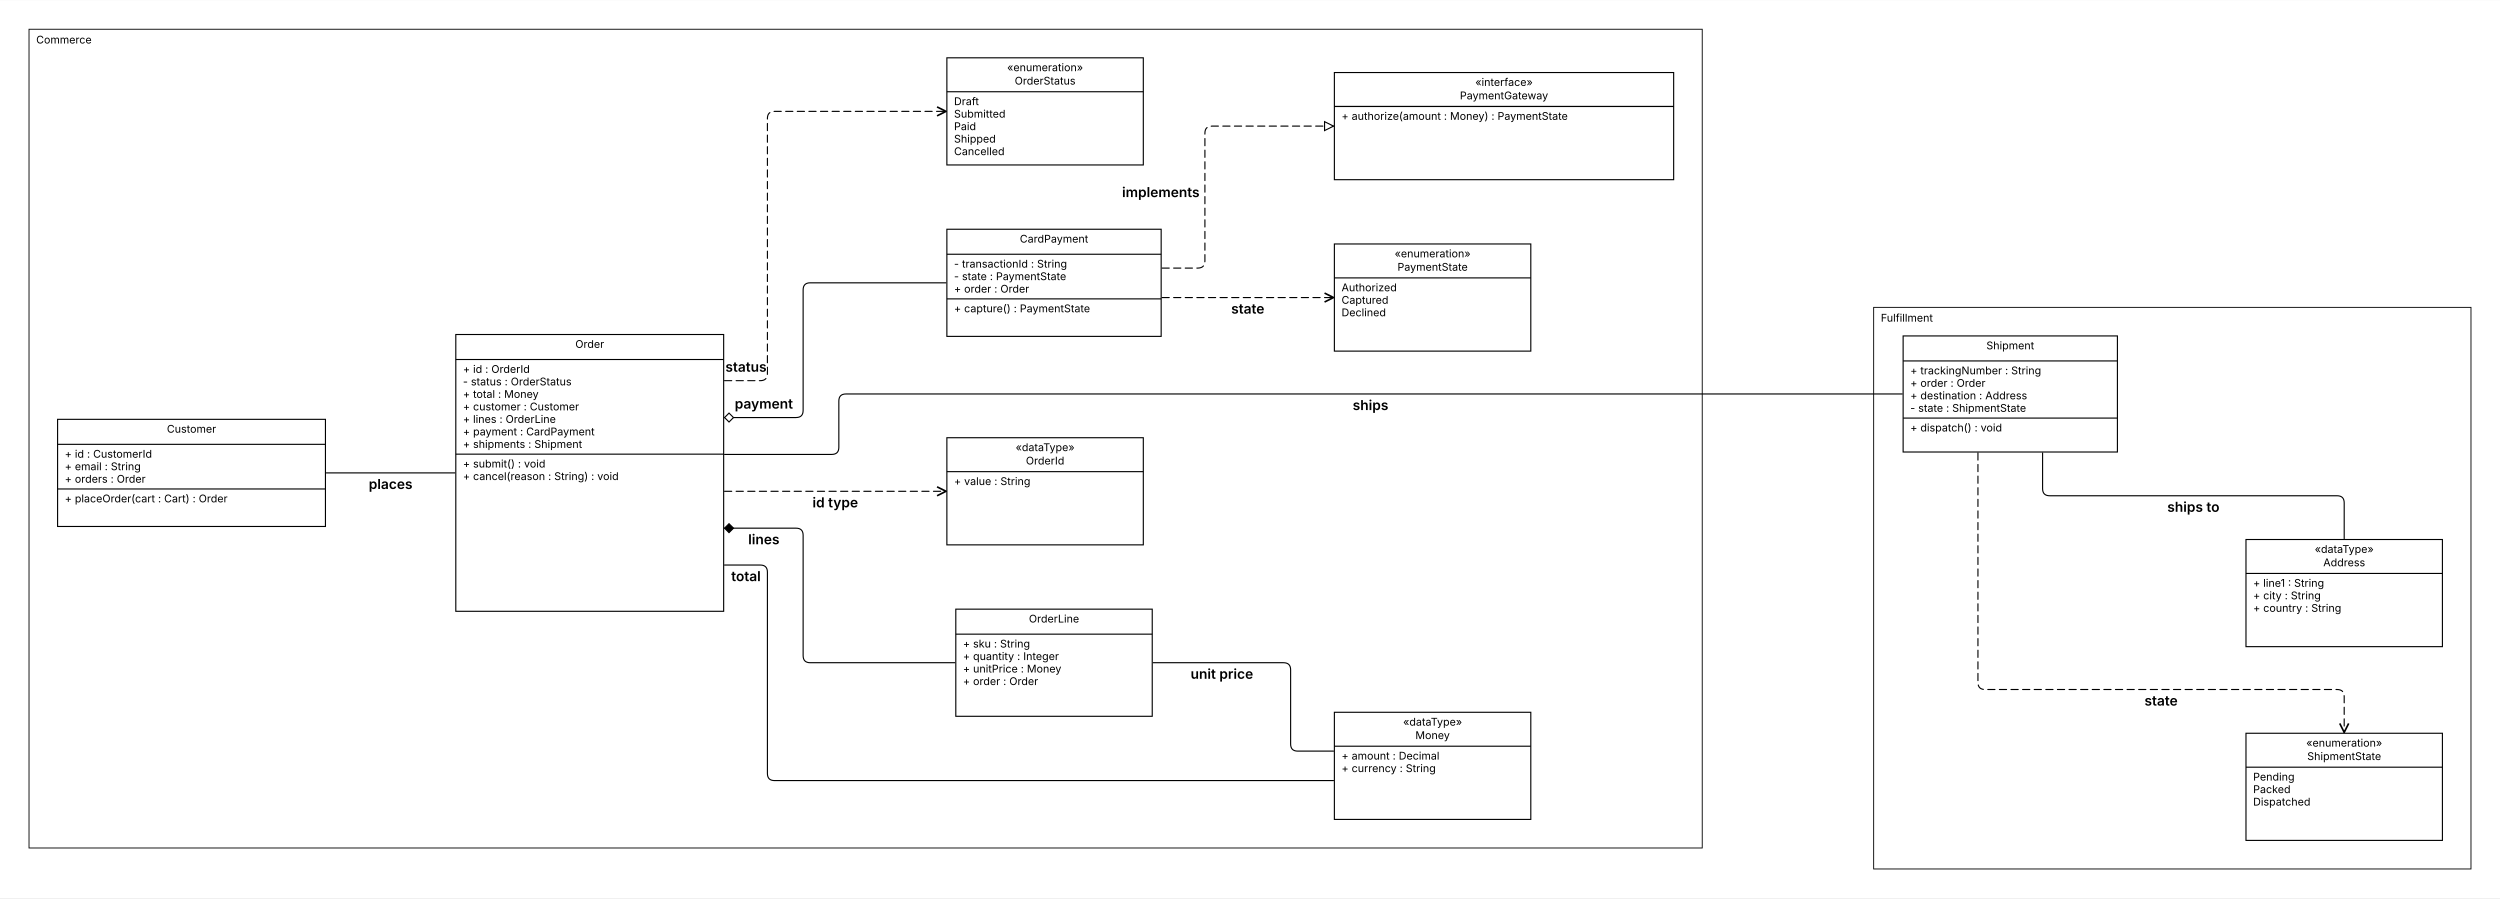
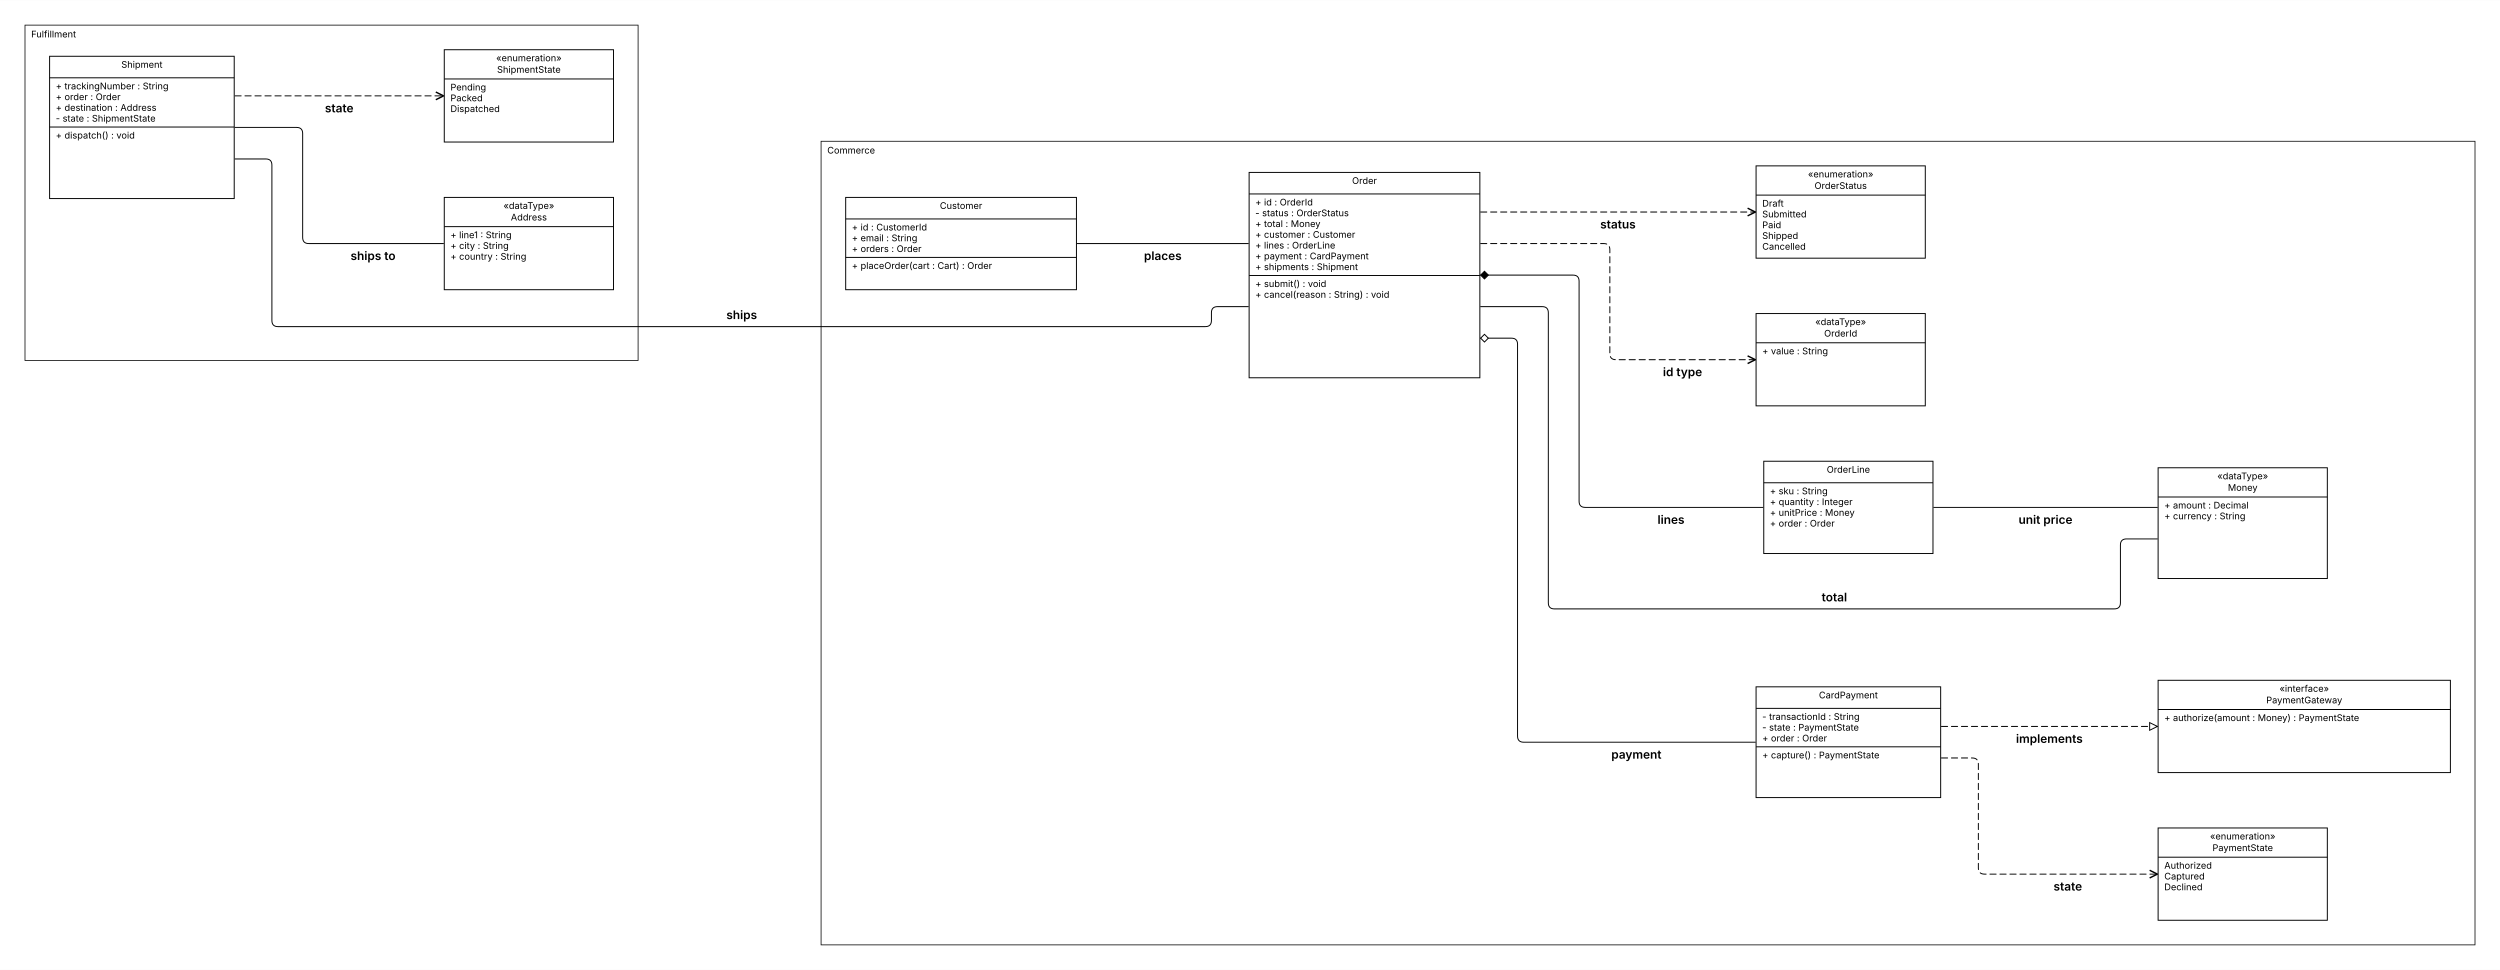
- <svg xmlns="http://www.w3.org/2000/svg" role="img" width="2800" height="1006" viewBox="-20.5 -20.5 2800.0 1005.5">
-   <rect x="-20.5" y="-20.5" width="2800.0" height="1005.5" fill="#ffffff" />
+ <svg xmlns="http://www.w3.org/2000/svg" role="img" width="3250" height="1261" viewBox="-20.5 -20.5 3250.3 1260.8">
+   <rect x="-20.5" y="-20.5" width="3250.3" height="1260.8" fill="#ffffff" />
  <g font-family="Inter, Arial, sans-serif" font-size="14">
    <g data-dediren-group-id="commerce-package-boundary" data-dediren-group-type="Package" data-dediren-group-source-id="pkg-commerce">
-       <rect x="12.0" y="12.0" width="1874.0" height="917.0" rx="0" fill="#ffffff" stroke="#000000" stroke-width="1" />
-       <text x="20.0" y="28.0" fill="#000000" font-size="12">Commerce</text>
+       <rect x="1047.0" y="163.0" width="2150.3" height="1044.8" rx="0" fill="#ffffff" stroke="#000000" stroke-width="1" />
+       <text x="1055.0" y="179.0" fill="#000000" font-size="12">Commerce</text>
    </g>
    <g data-dediren-group-id="fulfillment-package-boundary" data-dediren-group-type="Package" data-dediren-group-source-id="pkg-fulfillment">
-       <rect x="2078.0" y="323.5" width="669.0" height="629.0" rx="0" fill="#ffffff" stroke="#000000" stroke-width="1" />
-       <text x="2086.0" y="339.5" fill="#000000" font-size="12">Fulfillment</text>
+       <rect x="12.0" y="12.0" width="797.1" height="436.0" rx="0" fill="#ffffff" stroke="#000000" stroke-width="1" />
+       <text x="20.0" y="28.0" fill="#000000" font-size="12">Fulfillment</text>
    </g>
    <g data-dediren-edge-id="customer-places-order">
-       <path d="M 345.0 508.9 L 489.0 508.9" fill="none" stroke="#000000" stroke-width="1.25" stroke-linecap="round" stroke-linejoin="round" />
-       <text x="417.0" y="526.9" text-anchor="middle" fill="none" font-size="15.4" font-weight="600" stroke="#ffffff" stroke-width="2">places</text>
-       <text x="417.0" y="526.9" text-anchor="middle" fill="#000000" font-size="15.4" font-weight="600">places</text>
+       <path d="M 1380.0 296.0 L 1602.5 296.0" fill="none" stroke="#000000" stroke-width="1.25" stroke-linecap="round" stroke-linejoin="round" />
+       <text x="1491.3" y="317.4" text-anchor="middle" fill="none" font-size="15.4" font-weight="600" stroke="#ffffff" stroke-width="2">places</text>
+       <text x="1491.3" y="317.4" text-anchor="middle" fill="#000000" font-size="15.4" font-weight="600">places</text>
    </g>
    <g data-dediren-edge-id="order-has-lines">
      <marker id="marker-start-order-has-lines" data-dediren-edge-marker-start="filled_diamond" markerWidth="10" markerHeight="10" refX="1" refY="5" orient="auto">
        <path d="M 1 5 L 5 1 L 9 5 L 5 9 Z" fill="#000000" stroke="#000000" stroke-width="1" />
      </marker>
-       <path d="M 791.0 570.8 L 871.0 570.8 Q 879.0 570.8 879.0 578.8 L 879.0 713.5 Q 879.0 721.5 887.0 721.5 L 1049.0 721.5" fill="none" stroke="#000000" stroke-width="1.25" stroke-linecap="round" stroke-linejoin="round" marker-start="url(#marker-start-order-has-lines)" />
-       <text x="835.0" y="588.8" text-anchor="middle" fill="none" font-size="15.4" font-weight="600" stroke="#ffffff" stroke-width="2">lines</text>
-       <text x="835.0" y="588.8" text-anchor="middle" fill="#000000" font-size="15.4" font-weight="600">lines</text>
+       <path d="M 1904.5 337.0 L 2024.5 337.0 Q 2032.5 337.0 2032.5 345.0 L 2032.5 631.0 Q 2032.5 639.0 2040.5 639.0 L 2271.6 639.0" fill="none" stroke="#000000" stroke-width="1.25" stroke-linecap="round" stroke-linejoin="round" marker-start="url(#marker-start-order-has-lines)" />
+       <text x="2152.0" y="660.4" text-anchor="middle" fill="none" font-size="15.4" font-weight="600" stroke="#ffffff" stroke-width="2">lines</text>
+       <text x="2152.0" y="660.4" text-anchor="middle" fill="#000000" font-size="15.4" font-weight="600">lines</text>
    </g>
    <g data-dediren-edge-id="order-has-payment">
      <marker id="marker-start-order-has-payment" data-dediren-edge-marker-start="hollow_diamond" markerWidth="10" markerHeight="10" refX="1" refY="5" orient="auto">
        <path d="M 1 5 L 5 1 L 9 5 L 5 9 Z" fill="#ffffff" stroke="#000000" stroke-width="1" />
      </marker>
-       <path d="M 791.0 446.9 L 871.0 446.9 Q 879.0 446.9 879.0 438.9 L 879.0 304.0 Q 879.0 296.0 887.0 296.0 L 1039.0 296.0" fill="none" stroke="#000000" stroke-width="1.25" stroke-linecap="round" stroke-linejoin="round" marker-start="url(#marker-start-order-has-payment)" />
-       <text x="835.0" y="436.9" text-anchor="middle" fill="none" font-size="15.4" font-weight="600" stroke="#ffffff" stroke-width="2">payment</text>
-       <text x="835.0" y="436.9" text-anchor="middle" fill="#000000" font-size="15.4" font-weight="600">payment</text>
+       <path d="M 1904.5 419.0 L 1944.5 419.0 Q 1952.5 419.0 1952.5 427.0 L 1952.5 936.3 Q 1952.5 944.3 1960.5 944.3 L 2261.6 944.3" fill="none" stroke="#000000" stroke-width="1.25" stroke-linecap="round" stroke-linejoin="round" marker-start="url(#marker-start-order-has-payment)" />
+       <text x="2107.0" y="965.7" text-anchor="middle" fill="none" font-size="15.4" font-weight="600" stroke="#ffffff" stroke-width="2">payment</text>
+       <text x="2107.0" y="965.7" text-anchor="middle" fill="#000000" font-size="15.4" font-weight="600">payment</text>
    </g>
    <g data-dediren-edge-id="order-status-dependency">
      <marker id="marker-end-order-status-dependency" data-dediren-edge-marker-end="open_arrow" markerWidth="10" markerHeight="10" refX="9" refY="5" orient="auto">
        <path d="M 1 1 L 9 5 L 1 9" fill="none" stroke="#000000" stroke-width="1.5" />
      </marker>
-       <path d="M 791.0 405.6 L 831.0 405.6 Q 839.0 405.6 839.0 397.6 L 839.0 112.0 Q 839.0 104.0 847.0 104.0 L 1039.0 104.0" fill="none" stroke="#000000" stroke-width="1.25" stroke-linecap="round" stroke-linejoin="round" stroke-dasharray="8 5" marker-end="url(#marker-end-order-status-dependency)" />
-       <text x="815.0" y="395.6" text-anchor="middle" fill="none" font-size="15.4" font-weight="600" stroke="#ffffff" stroke-width="2">status</text>
-       <text x="815.0" y="395.6" text-anchor="middle" fill="#000000" font-size="15.4" font-weight="600">status</text>
+       <path d="M 1904.5 255.0 L 2261.6 255.0" fill="none" stroke="#000000" stroke-width="1.25" stroke-linecap="round" stroke-linejoin="round" stroke-dasharray="8 5" marker-end="url(#marker-end-order-status-dependency)" />
+       <text x="2083.0" y="276.4" text-anchor="middle" fill="none" font-size="15.4" font-weight="600" stroke="#ffffff" stroke-width="2">status</text>
+       <text x="2083.0" y="276.4" text-anchor="middle" fill="#000000" font-size="15.4" font-weight="600">status</text>
    </g>
    <g data-dediren-edge-id="order-total-money">
-       <path d="M 791.0 612.1 L 831.0 612.1 Q 839.0 612.1 839.0 620.1 L 839.0 845.5 Q 839.0 853.5 847.0 853.5 L 1473.0 853.5" fill="none" stroke="#000000" stroke-width="1.25" stroke-linecap="round" stroke-linejoin="round" />
-       <text x="815.0" y="630.1" text-anchor="middle" fill="none" font-size="15.4" font-weight="600" stroke="#ffffff" stroke-width="2">total</text>
-       <text x="815.0" y="630.1" text-anchor="middle" fill="#000000" font-size="15.4" font-weight="600">total</text>
+       <path d="M 1904.5 378.0 L 1984.5 378.0 Q 1992.5 378.0 1992.5 386.0 L 1992.5 763.0 Q 1992.5 771.0 2000.5 771.0 L 2728.3 771.0 Q 2736.3 771.0 2736.3 763.0 L 2736.3 688.0 Q 2736.3 680.0 2744.3 680.0 L 2784.3 680.0" fill="none" stroke="#000000" stroke-width="1.25" stroke-linecap="round" stroke-linejoin="round" />
+       <text x="2364.4" y="761.2" text-anchor="middle" fill="none" font-size="15.4" font-weight="600" stroke="#ffffff" stroke-width="2">total</text>
+       <text x="2364.4" y="761.2" text-anchor="middle" fill="#000000" font-size="15.4" font-weight="600">total</text>
    </g>
    <g data-dediren-edge-id="order-line-unit-price-money">
-       <path d="M 1271.0 721.5 L 1417.0 721.5 Q 1425.0 721.5 1425.0 729.5 L 1425.0 812.5 Q 1425.0 820.5 1433.0 820.5 L 1473.0 820.5" fill="none" stroke="#000000" stroke-width="1.25" stroke-linecap="round" stroke-linejoin="round" />
-       <text x="1348.0" y="739.5" text-anchor="middle" fill="none" font-size="15.4" font-weight="600" stroke="#ffffff" stroke-width="2">unit price</text>
-       <text x="1348.0" y="739.5" text-anchor="middle" fill="#000000" font-size="15.4" font-weight="600">unit price</text>
+       <path d="M 2493.6 639.0 L 2784.3 639.0" fill="none" stroke="#000000" stroke-width="1.25" stroke-linecap="round" stroke-linejoin="round" />
+       <text x="2638.9" y="660.4" text-anchor="middle" fill="none" font-size="15.4" font-weight="600" stroke="#ffffff" stroke-width="2">unit price</text>
+       <text x="2638.9" y="660.4" text-anchor="middle" fill="#000000" font-size="15.4" font-weight="600">unit price</text>
    </g>
    <g data-dediren-edge-id="order-id-type">
      <marker id="marker-end-order-id-type" data-dediren-edge-marker-end="open_arrow" markerWidth="10" markerHeight="10" refX="9" refY="5" orient="auto">
        <path d="M 1 1 L 9 5 L 1 9" fill="none" stroke="#000000" stroke-width="1.5" />
      </marker>
-       <path d="M 791.0 529.5 L 1039.0 529.5" fill="none" stroke="#000000" stroke-width="1.25" stroke-linecap="round" stroke-linejoin="round" stroke-dasharray="8 5" marker-end="url(#marker-end-order-id-type)" />
-       <text x="915.0" y="547.5" text-anchor="middle" fill="none" font-size="15.4" font-weight="600" stroke="#ffffff" stroke-width="2">id type</text>
-       <text x="915.0" y="547.5" text-anchor="middle" fill="#000000" font-size="15.4" font-weight="600">id type</text>
+       <path d="M 1904.5 296.0 L 2064.5 296.0 Q 2072.5 296.0 2072.5 304.0 L 2072.5 439.0 Q 2072.5 447.0 2080.5 447.0 L 2261.6 447.0" fill="none" stroke="#000000" stroke-width="1.25" stroke-linecap="round" stroke-linejoin="round" stroke-dasharray="8 5" marker-end="url(#marker-end-order-id-type)" />
+       <text x="2167.0" y="468.4" text-anchor="middle" fill="none" font-size="15.4" font-weight="600" stroke="#ffffff" stroke-width="2">id type</text>
+       <text x="2167.0" y="468.4" text-anchor="middle" fill="#000000" font-size="15.4" font-weight="600">id type</text>
    </g>
    <g data-dediren-edge-id="card-payment-realizes-gateway">
      <marker id="marker-end-card-payment-realizes-gateway" data-dediren-edge-marker-end="hollow_triangle" markerWidth="10" markerHeight="10" refX="9" refY="5" orient="auto">
        <path d="M 1 1 L 9 5 L 1 9 Z" fill="#ffffff" stroke="#000000" stroke-width="1" />
      </marker>
-       <path d="M 1281.0 279.5 L 1321.0 279.5 Q 1329.0 279.5 1329.0 271.5 L 1329.0 128.5 Q 1329.0 120.5 1337.0 120.5 L 1473.0 120.5" fill="none" stroke="#000000" stroke-width="1.25" stroke-linecap="round" stroke-linejoin="round" stroke-dasharray="8 5" marker-end="url(#marker-end-card-payment-realizes-gateway)" />
-       <text x="1323.0" y="200.0" text-anchor="end" fill="none" font-size="15.4" font-weight="600" stroke="#ffffff" stroke-width="2">implements</text>
-       <text x="1323.0" y="200.0" text-anchor="end" fill="#000000" font-size="15.4" font-weight="600">implements</text>
+       <path d="M 2503.6 923.8 L 2784.3 923.8" fill="none" stroke="#000000" stroke-width="1.25" stroke-linecap="round" stroke-linejoin="round" stroke-dasharray="8 5" marker-end="url(#marker-end-card-payment-realizes-gateway)" />
+       <text x="2643.9" y="945.2" text-anchor="middle" fill="none" font-size="15.4" font-weight="600" stroke="#ffffff" stroke-width="2">implements</text>
+       <text x="2643.9" y="945.2" text-anchor="middle" fill="#000000" font-size="15.4" font-weight="600">implements</text>
    </g>
    <g data-dediren-edge-id="card-payment-state">
      <marker id="marker-end-card-payment-state" data-dediren-edge-marker-end="open_arrow" markerWidth="10" markerHeight="10" refX="9" refY="5" orient="auto">
        <path d="M 1 1 L 9 5 L 1 9" fill="none" stroke="#000000" stroke-width="1.5" />
      </marker>
-       <path d="M 1281.0 312.5 L 1473.0 312.5" fill="none" stroke="#000000" stroke-width="1.25" stroke-linecap="round" stroke-linejoin="round" stroke-dasharray="8 5" marker-end="url(#marker-end-card-payment-state)" />
-       <text x="1377.0" y="330.5" text-anchor="middle" fill="none" font-size="15.4" font-weight="600" stroke="#ffffff" stroke-width="2">state</text>
-       <text x="1377.0" y="330.5" text-anchor="middle" fill="#000000" font-size="15.4" font-weight="600">state</text>
+       <path d="M 2503.6 964.8 L 2543.6 964.8 Q 2551.6 964.8 2551.6 972.8 L 2551.6 1107.8 Q 2551.6 1115.8 2559.6 1115.8 L 2784.3 1115.8" fill="none" stroke="#000000" stroke-width="1.25" stroke-linecap="round" stroke-linejoin="round" stroke-dasharray="8 5" marker-end="url(#marker-end-card-payment-state)" />
+       <text x="2667.9" y="1137.2" text-anchor="middle" fill="none" font-size="15.4" font-weight="600" stroke="#ffffff" stroke-width="2">state</text>
+       <text x="2667.9" y="1137.2" text-anchor="middle" fill="#000000" font-size="15.4" font-weight="600">state</text>
    </g>
    <g data-dediren-edge-id="shipment-for-order">
-       <path d="M 2110.0 420.5 L 927.0 420.5 Q 919.0 420.5 919.0 428.5 L 919.0 480.2 Q 919.0 488.2 911.0 488.2 L 791.0 488.2" fill="none" stroke="#000000" stroke-width="1.25" stroke-linecap="round" stroke-linejoin="round" />
-       <text x="1514.5" y="438.5" text-anchor="middle" fill="none" font-size="15.4" font-weight="600" stroke="#ffffff" stroke-width="2">ships</text>
-       <text x="1514.5" y="438.5" text-anchor="middle" fill="#000000" font-size="15.4" font-weight="600">ships</text>
+       <path d="M 285.0 186.0 L 325.0 186.0 Q 333.0 186.0 333.0 194.0 L 333.0 396.0 Q 333.0 404.0 341.0 404.0 L 1546.5 404.0 Q 1554.5 404.0 1554.5 396.0 L 1554.5 386.0 Q 1554.5 378.0 1562.5 378.0 L 1602.5 378.0" fill="none" stroke="#000000" stroke-width="1.25" stroke-linecap="round" stroke-linejoin="round" />
+       <text x="943.8" y="394.2" text-anchor="middle" fill="none" font-size="15.4" font-weight="600" stroke="#ffffff" stroke-width="2">ships</text>
+       <text x="943.8" y="394.2" text-anchor="middle" fill="#000000" font-size="15.4" font-weight="600">ships</text>
    </g>
    <g data-dediren-edge-id="shipment-destination">
-       <path d="M 2267.2 486.5 L 2267.2 526.5 Q 2267.2 534.5 2275.2 534.5 L 2597.0 534.5 Q 2605.0 534.5 2605.0 542.5 L 2605.0 582.5" fill="none" stroke="#000000" stroke-width="1.25" stroke-linecap="round" stroke-linejoin="round" />
-       <text x="2436.1" y="552.5" text-anchor="middle" fill="none" font-size="15.4" font-weight="600" stroke="#ffffff" stroke-width="2">ships to</text>
-       <text x="2436.1" y="552.5" text-anchor="middle" fill="#000000" font-size="15.4" font-weight="600">ships to</text>
+       <path d="M 285.0 145.0 L 365.0 145.0 Q 373.0 145.0 373.0 153.0 L 373.0 288.0 Q 373.0 296.0 381.0 296.0 L 556.1 296.0" fill="none" stroke="#000000" stroke-width="1.25" stroke-linecap="round" stroke-linejoin="round" />
+       <text x="464.5" y="317.4" text-anchor="middle" fill="none" font-size="15.4" font-weight="600" stroke="#ffffff" stroke-width="2">ships to</text>
+       <text x="464.5" y="317.4" text-anchor="middle" fill="#000000" font-size="15.4" font-weight="600">ships to</text>
    </g>
    <g data-dediren-edge-id="shipment-state">
      <marker id="marker-end-shipment-state" data-dediren-edge-marker-end="open_arrow" markerWidth="10" markerHeight="10" refX="9" refY="5" orient="auto">
        <path d="M 1 1 L 9 5 L 1 9" fill="none" stroke="#000000" stroke-width="1.5" />
      </marker>
-       <path d="M 2194.8 486.5 L 2194.8 743.5 Q 2194.8 751.5 2202.8 751.5 L 2597.0 751.5 Q 2605.0 751.5 2605.0 759.5 L 2605.0 799.5" fill="none" stroke="#000000" stroke-width="1.25" stroke-linecap="round" stroke-linejoin="round" stroke-dasharray="8 5" marker-end="url(#marker-end-shipment-state)" />
-       <text x="2399.9" y="769.5" text-anchor="middle" fill="none" font-size="15.4" font-weight="600" stroke="#ffffff" stroke-width="2">state</text>
-       <text x="2399.9" y="769.5" text-anchor="middle" fill="#000000" font-size="15.4" font-weight="600">state</text>
+       <path d="M 285.0 104.0 L 556.1 104.0" fill="none" stroke="#000000" stroke-width="1.25" stroke-linecap="round" stroke-linejoin="round" stroke-dasharray="8 5" marker-end="url(#marker-end-shipment-state)" />
+       <text x="420.5" y="125.4" text-anchor="middle" fill="none" font-size="15.4" font-weight="600" stroke="#ffffff" stroke-width="2">state</text>
+       <text x="420.5" y="125.4" text-anchor="middle" fill="#000000" font-size="15.4" font-weight="600">state</text>
    </g>
    <g data-dediren-node-id="class-customer">
-       <rect data-dediren-node-shape="uml_class" x="44.0" y="448.9" width="300.0" height="120.0" rx="0" fill="#ffffff" stroke="#000000" stroke-width="1.25" />
-       <g data-dediren-node-decorator="uml_class">
-         <line x1="44.0" y1="476.9" x2="344.0" y2="476.9" stroke="#000000" stroke-width="1.25" />
-         <line x1="44.0" y1="526.9" x2="344.0" y2="526.9" stroke="#000000" stroke-width="1.25" />
-         <text x="194.0" y="463.9" text-anchor="middle" fill="#000000" font-size="12">Customer</text>
-         <text x="52.0" y="491.9" fill="#000000" font-size="12">+ id : CustomerId</text>
-         <text x="52.0" y="505.9" fill="#000000" font-size="12">+ email : String</text>
-         <text x="52.0" y="519.9" fill="#000000" font-size="12">+ orders : Order</text>
-         <text x="52.0" y="541.9" fill="#000000" font-size="12">+ placeOrder(cart : Cart) : Order</text>
+       <rect data-dediren-node-shape="uml_class" x="1079.0" y="236.0" width="300.0" height="120.0" rx="0" fill="#ffffff" stroke="#000000" stroke-width="1.25" />
+       <g data-dediren-node-decorator="uml_class">
+         <line x1="1079.0" y1="264.0" x2="1379.0" y2="264.0" stroke="#000000" stroke-width="1.25" />
+         <line x1="1079.0" y1="314.0" x2="1379.0" y2="314.0" stroke="#000000" stroke-width="1.25" />
+         <text x="1229.0" y="251.0" text-anchor="middle" fill="#000000" font-size="12">Customer</text>
+         <text x="1087.0" y="279.0" fill="#000000" font-size="12">+ id : CustomerId</text>
+         <text x="1087.0" y="293.0" fill="#000000" font-size="12">+ email : String</text>
+         <text x="1087.0" y="307.0" fill="#000000" font-size="12">+ orders : Order</text>
+         <text x="1087.0" y="329.0" fill="#000000" font-size="12">+ placeOrder(cart : Cart) : Order</text>
      </g>
    </g>
    <g data-dediren-node-id="class-order">
-       <rect data-dediren-node-shape="uml_class" x="490.0" y="353.9" width="300.0" height="310.0" rx="0" fill="#ffffff" stroke="#000000" stroke-width="1.25" />
-       <g data-dediren-node-decorator="uml_class">
-         <line x1="490.0" y1="381.9" x2="790.0" y2="381.9" stroke="#000000" stroke-width="1.25" />
-         <line x1="490.0" y1="487.9" x2="790.0" y2="487.9" stroke="#000000" stroke-width="1.25" />
-         <text x="640.0" y="368.9" text-anchor="middle" fill="#000000" font-size="12">Order</text>
-         <text x="498.0" y="396.9" fill="#000000" font-size="12">+ id : OrderId</text>
-         <text x="498.0" y="410.9" fill="#000000" font-size="12">- status : OrderStatus</text>
-         <text x="498.0" y="424.9" fill="#000000" font-size="12">+ total : Money</text>
-         <text x="498.0" y="438.9" fill="#000000" font-size="12">+ customer : Customer</text>
-         <text x="498.0" y="452.9" fill="#000000" font-size="12">+ lines : OrderLine</text>
-         <text x="498.0" y="466.9" fill="#000000" font-size="12">+ payment : CardPayment</text>
-         <text x="498.0" y="480.9" fill="#000000" font-size="12">+ shipments : Shipment</text>
-         <text x="498.0" y="502.9" fill="#000000" font-size="12">+ submit() : void</text>
-         <text x="498.0" y="516.9" fill="#000000" font-size="12">+ cancel(reason : String) : void</text>
+       <rect data-dediren-node-shape="uml_class" x="1603.5" y="203.5" width="300.0" height="267.0" rx="0" fill="#ffffff" stroke="#000000" stroke-width="1.25" />
+       <g data-dediren-node-decorator="uml_class">
+         <line x1="1603.5" y1="231.5" x2="1903.5" y2="231.5" stroke="#000000" stroke-width="1.25" />
+         <line x1="1603.5" y1="337.5" x2="1903.5" y2="337.5" stroke="#000000" stroke-width="1.25" />
+         <text x="1753.5" y="218.5" text-anchor="middle" fill="#000000" font-size="12">Order</text>
+         <text x="1611.5" y="246.5" fill="#000000" font-size="12">+ id : OrderId</text>
+         <text x="1611.5" y="260.5" fill="#000000" font-size="12">- status : OrderStatus</text>
+         <text x="1611.5" y="274.5" fill="#000000" font-size="12">+ total : Money</text>
+         <text x="1611.5" y="288.5" fill="#000000" font-size="12">+ customer : Customer</text>
+         <text x="1611.5" y="302.5" fill="#000000" font-size="12">+ lines : OrderLine</text>
+         <text x="1611.5" y="316.5" fill="#000000" font-size="12">+ payment : CardPayment</text>
+         <text x="1611.5" y="330.5" fill="#000000" font-size="12">+ shipments : Shipment</text>
+         <text x="1611.5" y="352.5" fill="#000000" font-size="12">+ submit() : void</text>
+         <text x="1611.5" y="366.5" fill="#000000" font-size="12">+ cancel(reason : String) : void</text>
      </g>
    </g>
    <g data-dediren-node-id="class-order-line">
-       <rect data-dediren-node-shape="uml_class" x="1050.0" y="661.5" width="220.0" height="120.0" rx="0" fill="#ffffff" stroke="#000000" stroke-width="1.25" />
-       <g data-dediren-node-decorator="uml_class">
-         <line x1="1050.0" y1="689.5" x2="1270.0" y2="689.5" stroke="#000000" stroke-width="1.25" />
-         <text x="1160.0" y="676.5" text-anchor="middle" fill="#000000" font-size="12">OrderLine</text>
-         <text x="1058.0" y="704.5" fill="#000000" font-size="12">+ sku : String</text>
-         <text x="1058.0" y="718.5" fill="#000000" font-size="12">+ quantity : Integer</text>
-         <text x="1058.0" y="732.5" fill="#000000" font-size="12">+ unitPrice : Money</text>
-         <text x="1058.0" y="746.5" fill="#000000" font-size="12">+ order : Order</text>
+       <rect data-dediren-node-shape="uml_class" x="2272.6" y="579.0" width="220.0" height="120.0" rx="0" fill="#ffffff" stroke="#000000" stroke-width="1.25" />
+       <g data-dediren-node-decorator="uml_class">
+         <line x1="2272.6" y1="607.0" x2="2492.6" y2="607.0" stroke="#000000" stroke-width="1.25" />
+         <text x="2382.6" y="594.0" text-anchor="middle" fill="#000000" font-size="12">OrderLine</text>
+         <text x="2280.6" y="622.0" fill="#000000" font-size="12">+ sku : String</text>
+         <text x="2280.6" y="636.0" fill="#000000" font-size="12">+ quantity : Integer</text>
+         <text x="2280.6" y="650.0" fill="#000000" font-size="12">+ unitPrice : Money</text>
+         <text x="2280.6" y="664.0" fill="#000000" font-size="12">+ order : Order</text>
      </g>
    </g>
    <g data-dediren-node-id="enum-order-status">
-       <rect data-dediren-node-shape="uml_enumeration" x="1040.0" y="44.0" width="220.0" height="120.0" rx="0" fill="#ffffff" stroke="#000000" stroke-width="1.25" />
+       <rect data-dediren-node-shape="uml_enumeration" x="2262.6" y="195.0" width="220.0" height="120.0" rx="0" fill="#ffffff" stroke="#000000" stroke-width="1.25" />
      <g data-dediren-node-decorator="uml_enumeration">
-         <line x1="1040.0" y1="82.0" x2="1260.0" y2="82.0" stroke="#000000" stroke-width="1.25" />
-         <text x="1150.0" y="59.0" text-anchor="middle" fill="#000000" font-size="12">«enumeration»</text>
-         <text x="1150.0" y="74.0" text-anchor="middle" fill="#000000" font-size="12">OrderStatus</text>
-         <text x="1048.0" y="97.0" fill="#000000" font-size="12">Draft</text>
-         <text x="1048.0" y="111.0" fill="#000000" font-size="12">Submitted</text>
-         <text x="1048.0" y="125.0" fill="#000000" font-size="12">Paid</text>
-         <text x="1048.0" y="139.0" fill="#000000" font-size="12">Shipped</text>
-         <text x="1048.0" y="153.0" fill="#000000" font-size="12">Cancelled</text>
+         <line x1="2262.6" y1="233.0" x2="2482.6" y2="233.0" stroke="#000000" stroke-width="1.25" />
+         <text x="2372.6" y="210.0" text-anchor="middle" fill="#000000" font-size="12">«enumeration»</text>
+         <text x="2372.6" y="225.0" text-anchor="middle" fill="#000000" font-size="12">OrderStatus</text>
+         <text x="2270.6" y="248.0" fill="#000000" font-size="12">Draft</text>
+         <text x="2270.6" y="262.0" fill="#000000" font-size="12">Submitted</text>
+         <text x="2270.6" y="276.0" fill="#000000" font-size="12">Paid</text>
+         <text x="2270.6" y="290.0" fill="#000000" font-size="12">Shipped</text>
+         <text x="2270.6" y="304.0" fill="#000000" font-size="12">Cancelled</text>
      </g>
    </g>
    <g data-dediren-node-id="datatype-order-id">
-       <rect data-dediren-node-shape="uml_data_type" x="1040.0" y="469.5" width="220.0" height="120.0" rx="0" fill="#ffffff" stroke="#000000" stroke-width="1.25" />
+       <rect data-dediren-node-shape="uml_data_type" x="2262.6" y="387.0" width="220.0" height="120.0" rx="0" fill="#ffffff" stroke="#000000" stroke-width="1.25" />
      <g data-dediren-node-decorator="uml_data_type">
-         <line x1="1040.0" y1="507.5" x2="1260.0" y2="507.5" stroke="#000000" stroke-width="1.25" />
-         <text x="1150.0" y="484.5" text-anchor="middle" fill="#000000" font-size="12">«dataType»</text>
-         <text x="1150.0" y="499.5" text-anchor="middle" fill="#000000" font-size="12">OrderId</text>
-         <text x="1048.0" y="522.5" fill="#000000" font-size="12">+ value : String</text>
+         <line x1="2262.6" y1="425.0" x2="2482.6" y2="425.0" stroke="#000000" stroke-width="1.25" />
+         <text x="2372.6" y="402.0" text-anchor="middle" fill="#000000" font-size="12">«dataType»</text>
+         <text x="2372.6" y="417.0" text-anchor="middle" fill="#000000" font-size="12">OrderId</text>
+         <text x="2270.6" y="440.0" fill="#000000" font-size="12">+ value : String</text>
      </g>
    </g>
    <g data-dediren-node-id="datatype-money">
-       <rect data-dediren-node-shape="uml_data_type" x="1474.0" y="777.0" width="220.0" height="120.0" rx="0" fill="#ffffff" stroke="#000000" stroke-width="1.25" />
+       <rect data-dediren-node-shape="uml_data_type" x="2785.3" y="587.5" width="220.0" height="144.0" rx="0" fill="#ffffff" stroke="#000000" stroke-width="1.25" />
      <g data-dediren-node-decorator="uml_data_type">
-         <line x1="1474.0" y1="815.0" x2="1694.0" y2="815.0" stroke="#000000" stroke-width="1.25" />
-         <text x="1584.0" y="792.0" text-anchor="middle" fill="#000000" font-size="12">«dataType»</text>
-         <text x="1584.0" y="807.0" text-anchor="middle" fill="#000000" font-size="12">Money</text>
-         <text x="1482.0" y="830.0" fill="#000000" font-size="12">+ amount : Decimal</text>
-         <text x="1482.0" y="844.0" fill="#000000" font-size="12">+ currency : String</text>
+         <line x1="2785.3" y1="625.5" x2="3005.3" y2="625.5" stroke="#000000" stroke-width="1.25" />
+         <text x="2895.3" y="602.5" text-anchor="middle" fill="#000000" font-size="12">«dataType»</text>
+         <text x="2895.3" y="617.5" text-anchor="middle" fill="#000000" font-size="12">Money</text>
+         <text x="2793.3" y="640.5" fill="#000000" font-size="12">+ amount : Decimal</text>
+         <text x="2793.3" y="654.5" fill="#000000" font-size="12">+ currency : String</text>
      </g>
    </g>
    <g data-dediren-node-id="interface-payment-gateway">
-       <rect data-dediren-node-shape="uml_interface" x="1474.0" y="60.5" width="380.0" height="120.0" rx="0" fill="#ffffff" stroke="#000000" stroke-width="1.25" />
+       <rect data-dediren-node-shape="uml_interface" x="2785.3" y="863.8" width="380.0" height="120.0" rx="0" fill="#ffffff" stroke="#000000" stroke-width="1.25" />
      <g data-dediren-node-decorator="uml_interface">
-         <line x1="1474.0" y1="98.5" x2="1854.0" y2="98.5" stroke="#000000" stroke-width="1.25" />
-         <line x1="1474.0" y1="98.5" x2="1854.0" y2="98.5" stroke="#000000" stroke-width="1.25" />
-         <text x="1664.0" y="75.5" text-anchor="middle" fill="#000000" font-size="12">«interface»</text>
-         <text x="1664.0" y="90.5" text-anchor="middle" fill="#000000" font-size="12">PaymentGateway</text>
-         <text x="1482.0" y="113.5" fill="#000000" font-size="12">+ authorize(amount : Money) : PaymentState</text>
+         <line x1="2785.3" y1="901.8" x2="3165.3" y2="901.8" stroke="#000000" stroke-width="1.25" />
+         <line x1="2785.3" y1="901.8" x2="3165.3" y2="901.8" stroke="#000000" stroke-width="1.25" />
+         <text x="2975.3" y="878.8" text-anchor="middle" fill="#000000" font-size="12">«interface»</text>
+         <text x="2975.3" y="893.8" text-anchor="middle" fill="#000000" font-size="12">PaymentGateway</text>
+         <text x="2793.3" y="916.8" fill="#000000" font-size="12">+ authorize(amount : Money) : PaymentState</text>
      </g>
    </g>
    <g data-dediren-node-id="class-card-payment">
-       <rect data-dediren-node-shape="uml_class" x="1040.0" y="236.0" width="240.0" height="120.0" rx="0" fill="#ffffff" stroke="#000000" stroke-width="1.25" />
-       <g data-dediren-node-decorator="uml_class">
-         <line x1="1040.0" y1="264.0" x2="1280.0" y2="264.0" stroke="#000000" stroke-width="1.25" />
-         <line x1="1040.0" y1="314.0" x2="1280.0" y2="314.0" stroke="#000000" stroke-width="1.25" />
-         <text x="1160.0" y="251.0" text-anchor="middle" fill="#000000" font-size="12">CardPayment</text>
-         <text x="1048.0" y="279.0" fill="#000000" font-size="12">- transactionId : String</text>
-         <text x="1048.0" y="293.0" fill="#000000" font-size="12">- state : PaymentState</text>
-         <text x="1048.0" y="307.0" fill="#000000" font-size="12">+ order : Order</text>
-         <text x="1048.0" y="329.0" fill="#000000" font-size="12">+ capture() : PaymentState</text>
+       <rect data-dediren-node-shape="uml_class" x="2262.6" y="872.3" width="240.0" height="144.0" rx="0" fill="#ffffff" stroke="#000000" stroke-width="1.25" />
+       <g data-dediren-node-decorator="uml_class">
+         <line x1="2262.6" y1="900.3" x2="2502.6" y2="900.3" stroke="#000000" stroke-width="1.25" />
+         <line x1="2262.6" y1="950.3" x2="2502.6" y2="950.3" stroke="#000000" stroke-width="1.25" />
+         <text x="2382.6" y="887.3" text-anchor="middle" fill="#000000" font-size="12">CardPayment</text>
+         <text x="2270.6" y="915.3" fill="#000000" font-size="12">- transactionId : String</text>
+         <text x="2270.6" y="929.3" fill="#000000" font-size="12">- state : PaymentState</text>
+         <text x="2270.6" y="943.3" fill="#000000" font-size="12">+ order : Order</text>
+         <text x="2270.6" y="965.3" fill="#000000" font-size="12">+ capture() : PaymentState</text>
      </g>
    </g>
    <g data-dediren-node-id="enum-payment-state">
-       <rect data-dediren-node-shape="uml_enumeration" x="1474.0" y="252.5" width="220.0" height="120.0" rx="0" fill="#ffffff" stroke="#000000" stroke-width="1.25" />
+       <rect data-dediren-node-shape="uml_enumeration" x="2785.3" y="1055.8" width="220.0" height="120.0" rx="0" fill="#ffffff" stroke="#000000" stroke-width="1.25" />
      <g data-dediren-node-decorator="uml_enumeration">
-         <line x1="1474.0" y1="290.5" x2="1694.0" y2="290.5" stroke="#000000" stroke-width="1.25" />
-         <text x="1584.0" y="267.5" text-anchor="middle" fill="#000000" font-size="12">«enumeration»</text>
-         <text x="1584.0" y="282.5" text-anchor="middle" fill="#000000" font-size="12">PaymentState</text>
-         <text x="1482.0" y="305.5" fill="#000000" font-size="12">Authorized</text>
-         <text x="1482.0" y="319.5" fill="#000000" font-size="12">Captured</text>
-         <text x="1482.0" y="333.5" fill="#000000" font-size="12">Declined</text>
+         <line x1="2785.3" y1="1093.8" x2="3005.3" y2="1093.8" stroke="#000000" stroke-width="1.25" />
+         <text x="2895.3" y="1070.8" text-anchor="middle" fill="#000000" font-size="12">«enumeration»</text>
+         <text x="2895.3" y="1085.8" text-anchor="middle" fill="#000000" font-size="12">PaymentState</text>
+         <text x="2793.3" y="1108.8" fill="#000000" font-size="12">Authorized</text>
+         <text x="2793.3" y="1122.8" fill="#000000" font-size="12">Captured</text>
+         <text x="2793.3" y="1136.8" fill="#000000" font-size="12">Declined</text>
      </g>
    </g>
    <g data-dediren-node-id="class-shipment">
-       <rect data-dediren-node-shape="uml_class" x="2111.0" y="355.5" width="240.0" height="130.0" rx="0" fill="#ffffff" stroke="#000000" stroke-width="1.25" />
-       <g data-dediren-node-decorator="uml_class">
-         <line x1="2111.0" y1="383.5" x2="2351.0" y2="383.5" stroke="#000000" stroke-width="1.25" />
-         <line x1="2111.0" y1="447.5" x2="2351.0" y2="447.5" stroke="#000000" stroke-width="1.25" />
-         <text x="2231.0" y="370.5" text-anchor="middle" fill="#000000" font-size="12">Shipment</text>
-         <text x="2119.0" y="398.5" fill="#000000" font-size="12">+ trackingNumber : String</text>
-         <text x="2119.0" y="412.5" fill="#000000" font-size="12">+ order : Order</text>
-         <text x="2119.0" y="426.5" fill="#000000" font-size="12">+ destination : Address</text>
-         <text x="2119.0" y="440.5" fill="#000000" font-size="12">- state : ShipmentState</text>
-         <text x="2119.0" y="462.5" fill="#000000" font-size="12">+ dispatch() : void</text>
+       <rect data-dediren-node-shape="uml_class" x="44.0" y="52.5" width="240.0" height="185.0" rx="0" fill="#ffffff" stroke="#000000" stroke-width="1.25" />
+       <g data-dediren-node-decorator="uml_class">
+         <line x1="44.0" y1="80.5" x2="284.0" y2="80.5" stroke="#000000" stroke-width="1.25" />
+         <line x1="44.0" y1="144.5" x2="284.0" y2="144.5" stroke="#000000" stroke-width="1.25" />
+         <text x="164.0" y="67.5" text-anchor="middle" fill="#000000" font-size="12">Shipment</text>
+         <text x="52.0" y="95.5" fill="#000000" font-size="12">+ trackingNumber : String</text>
+         <text x="52.0" y="109.5" fill="#000000" font-size="12">+ order : Order</text>
+         <text x="52.0" y="123.5" fill="#000000" font-size="12">+ destination : Address</text>
+         <text x="52.0" y="137.5" fill="#000000" font-size="12">- state : ShipmentState</text>
+         <text x="52.0" y="159.5" fill="#000000" font-size="12">+ dispatch() : void</text>
      </g>
    </g>
    <g data-dediren-node-id="datatype-address">
-       <rect data-dediren-node-shape="uml_data_type" x="2495.0" y="583.5" width="220.0" height="120.0" rx="0" fill="#ffffff" stroke="#000000" stroke-width="1.25" />
+       <rect data-dediren-node-shape="uml_data_type" x="557.1" y="236.0" width="220.0" height="120.0" rx="0" fill="#ffffff" stroke="#000000" stroke-width="1.25" />
      <g data-dediren-node-decorator="uml_data_type">
-         <line x1="2495.0" y1="621.5" x2="2715.0" y2="621.5" stroke="#000000" stroke-width="1.25" />
-         <text x="2605.0" y="598.5" text-anchor="middle" fill="#000000" font-size="12">«dataType»</text>
-         <text x="2605.0" y="613.5" text-anchor="middle" fill="#000000" font-size="12">Address</text>
-         <text x="2503.0" y="636.5" fill="#000000" font-size="12">+ line1 : String</text>
-         <text x="2503.0" y="650.5" fill="#000000" font-size="12">+ city : String</text>
-         <text x="2503.0" y="664.5" fill="#000000" font-size="12">+ country : String</text>
+         <line x1="557.1" y1="274.0" x2="777.1" y2="274.0" stroke="#000000" stroke-width="1.25" />
+         <text x="667.1" y="251.0" text-anchor="middle" fill="#000000" font-size="12">«dataType»</text>
+         <text x="667.1" y="266.0" text-anchor="middle" fill="#000000" font-size="12">Address</text>
+         <text x="565.1" y="289.0" fill="#000000" font-size="12">+ line1 : String</text>
+         <text x="565.1" y="303.0" fill="#000000" font-size="12">+ city : String</text>
+         <text x="565.1" y="317.0" fill="#000000" font-size="12">+ country : String</text>
      </g>
    </g>
    <g data-dediren-node-id="enum-shipment-state">
-       <rect data-dediren-node-shape="uml_enumeration" x="2495.0" y="800.5" width="220.0" height="120.0" rx="0" fill="#ffffff" stroke="#000000" stroke-width="1.25" />
+       <rect data-dediren-node-shape="uml_enumeration" x="557.1" y="44.0" width="220.0" height="120.0" rx="0" fill="#ffffff" stroke="#000000" stroke-width="1.25" />
      <g data-dediren-node-decorator="uml_enumeration">
-         <line x1="2495.0" y1="838.5" x2="2715.0" y2="838.5" stroke="#000000" stroke-width="1.25" />
-         <text x="2605.0" y="815.5" text-anchor="middle" fill="#000000" font-size="12">«enumeration»</text>
-         <text x="2605.0" y="830.5" text-anchor="middle" fill="#000000" font-size="12">ShipmentState</text>
-         <text x="2503.0" y="853.5" fill="#000000" font-size="12">Pending</text>
-         <text x="2503.0" y="867.5" fill="#000000" font-size="12">Packed</text>
-         <text x="2503.0" y="881.5" fill="#000000" font-size="12">Dispatched</text>
+         <line x1="557.1" y1="82.0" x2="777.1" y2="82.0" stroke="#000000" stroke-width="1.25" />
+         <text x="667.1" y="59.0" text-anchor="middle" fill="#000000" font-size="12">«enumeration»</text>
+         <text x="667.1" y="74.0" text-anchor="middle" fill="#000000" font-size="12">ShipmentState</text>
+         <text x="565.1" y="97.0" fill="#000000" font-size="12">Pending</text>
+         <text x="565.1" y="111.0" fill="#000000" font-size="12">Packed</text>
+         <text x="565.1" y="125.0" fill="#000000" font-size="12">Dispatched</text>
      </g>
    </g>
  </g>
</svg>
